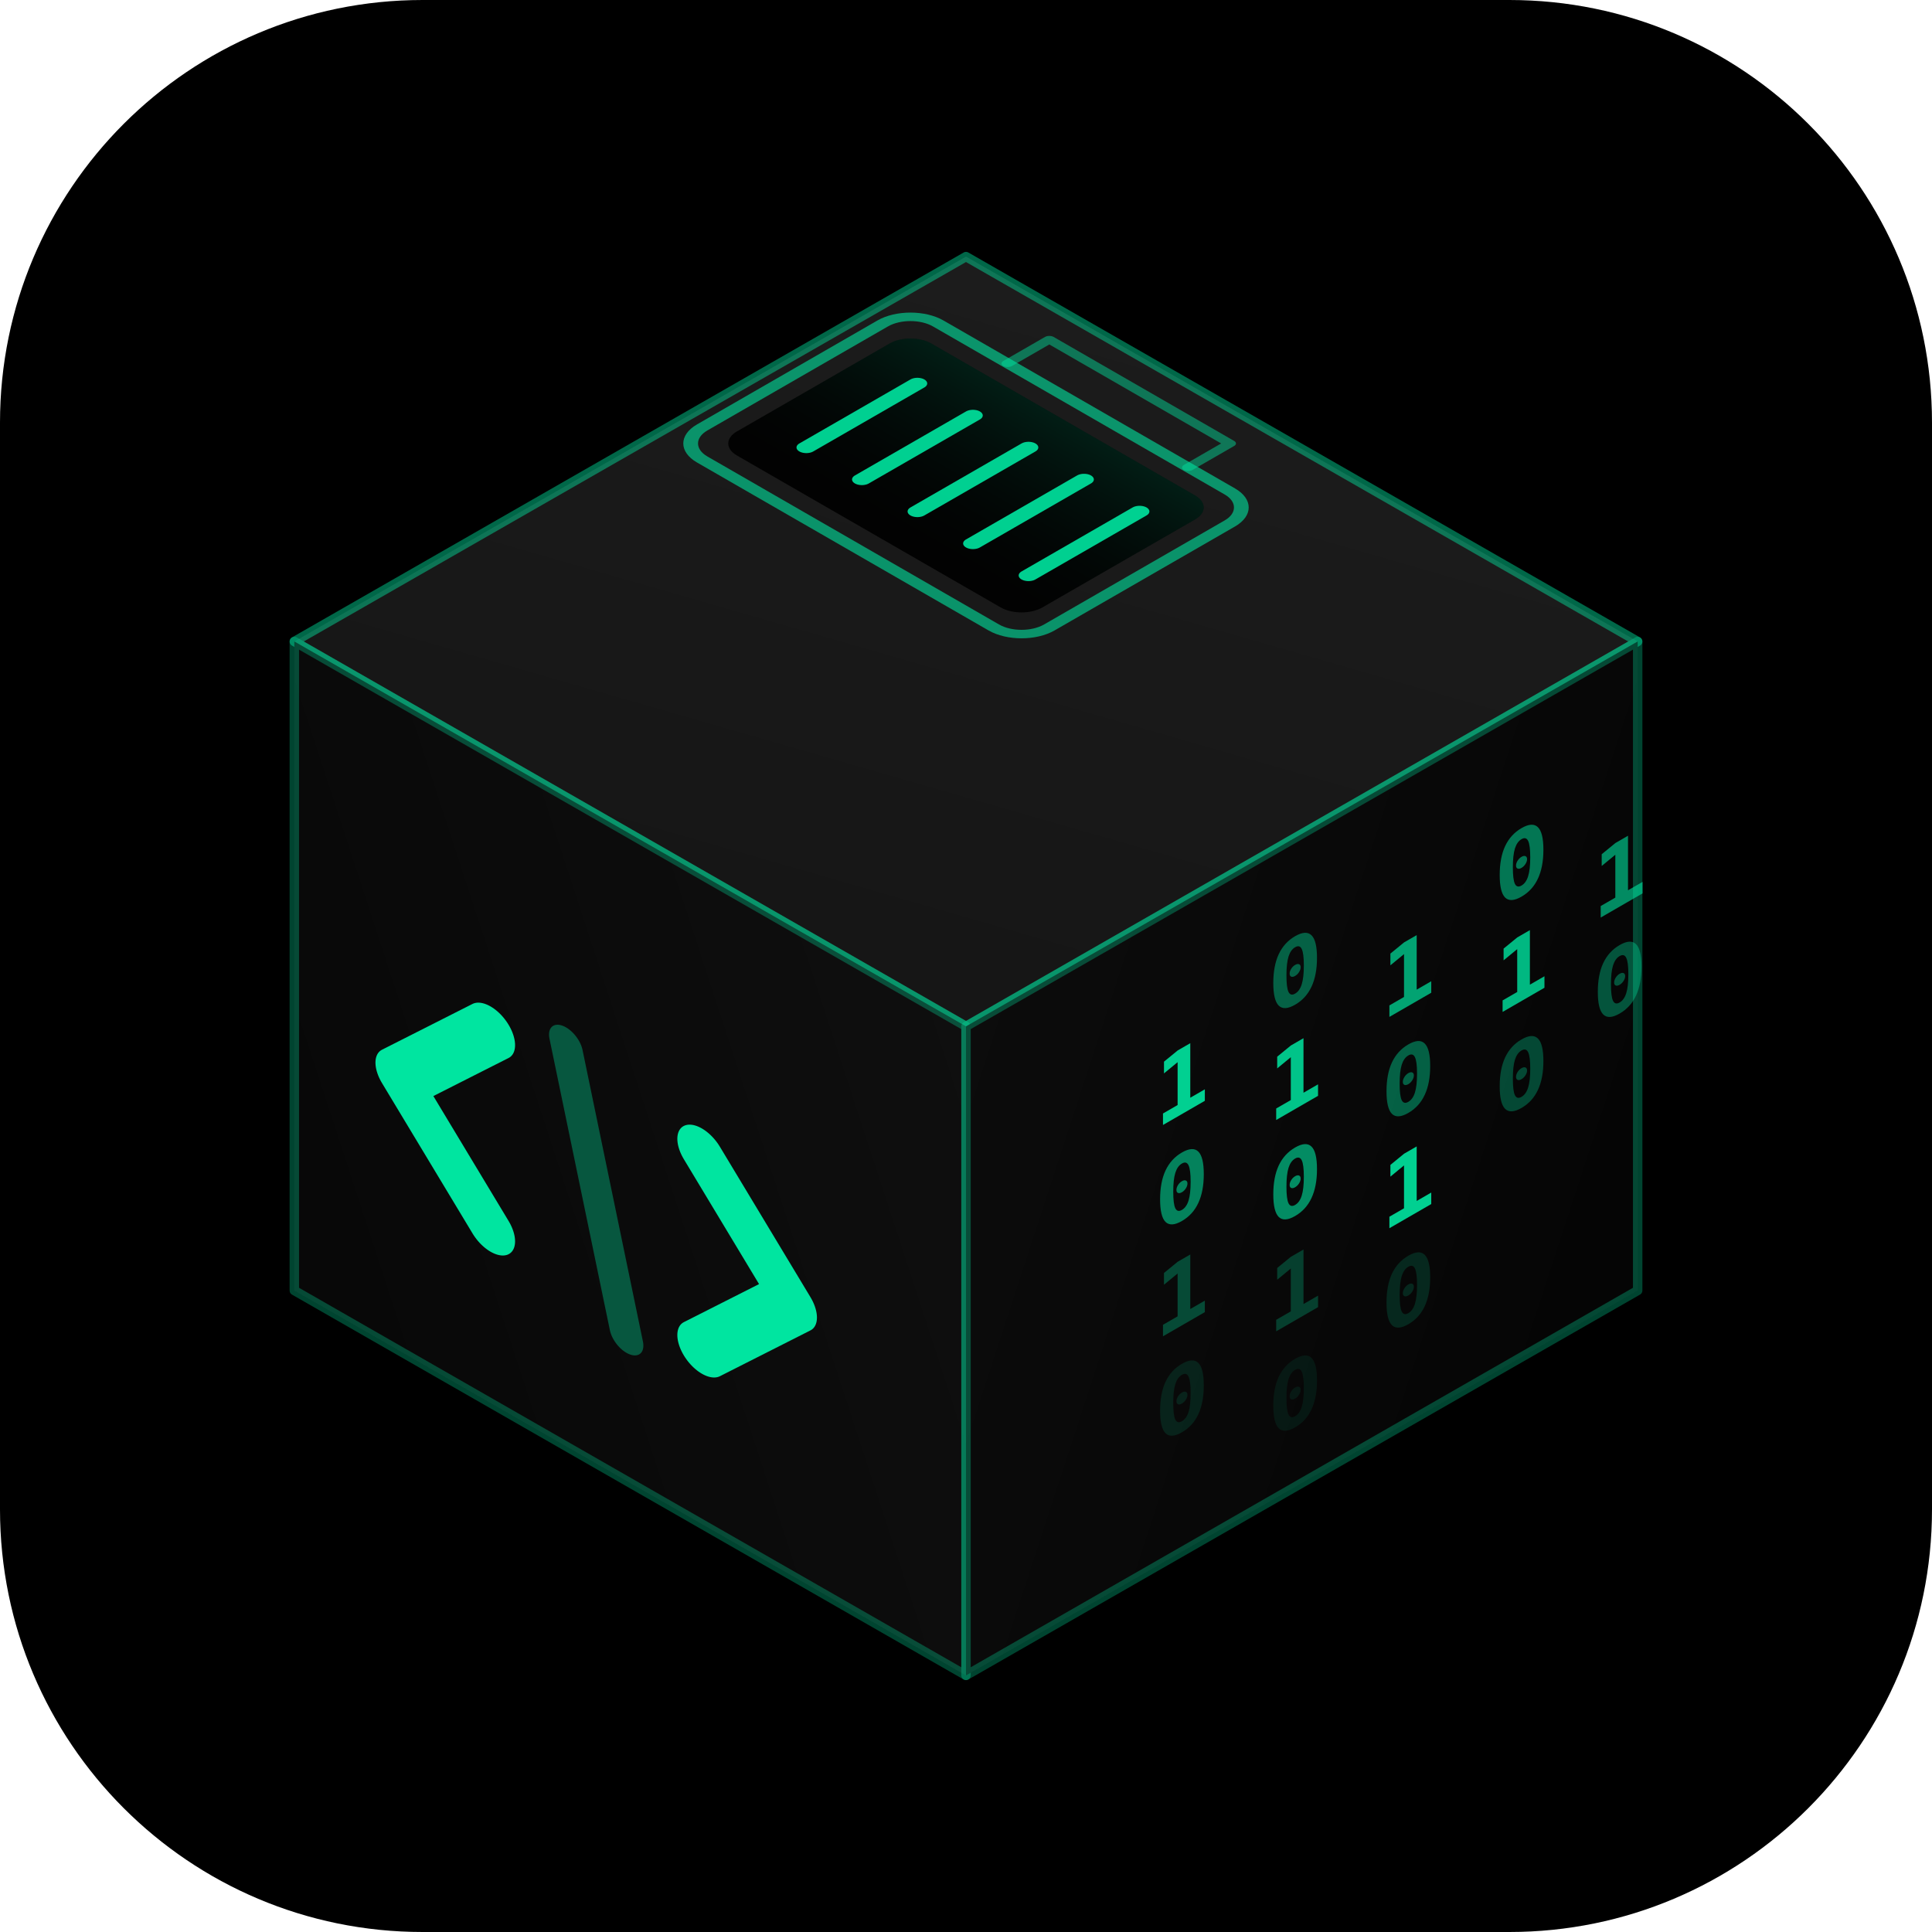
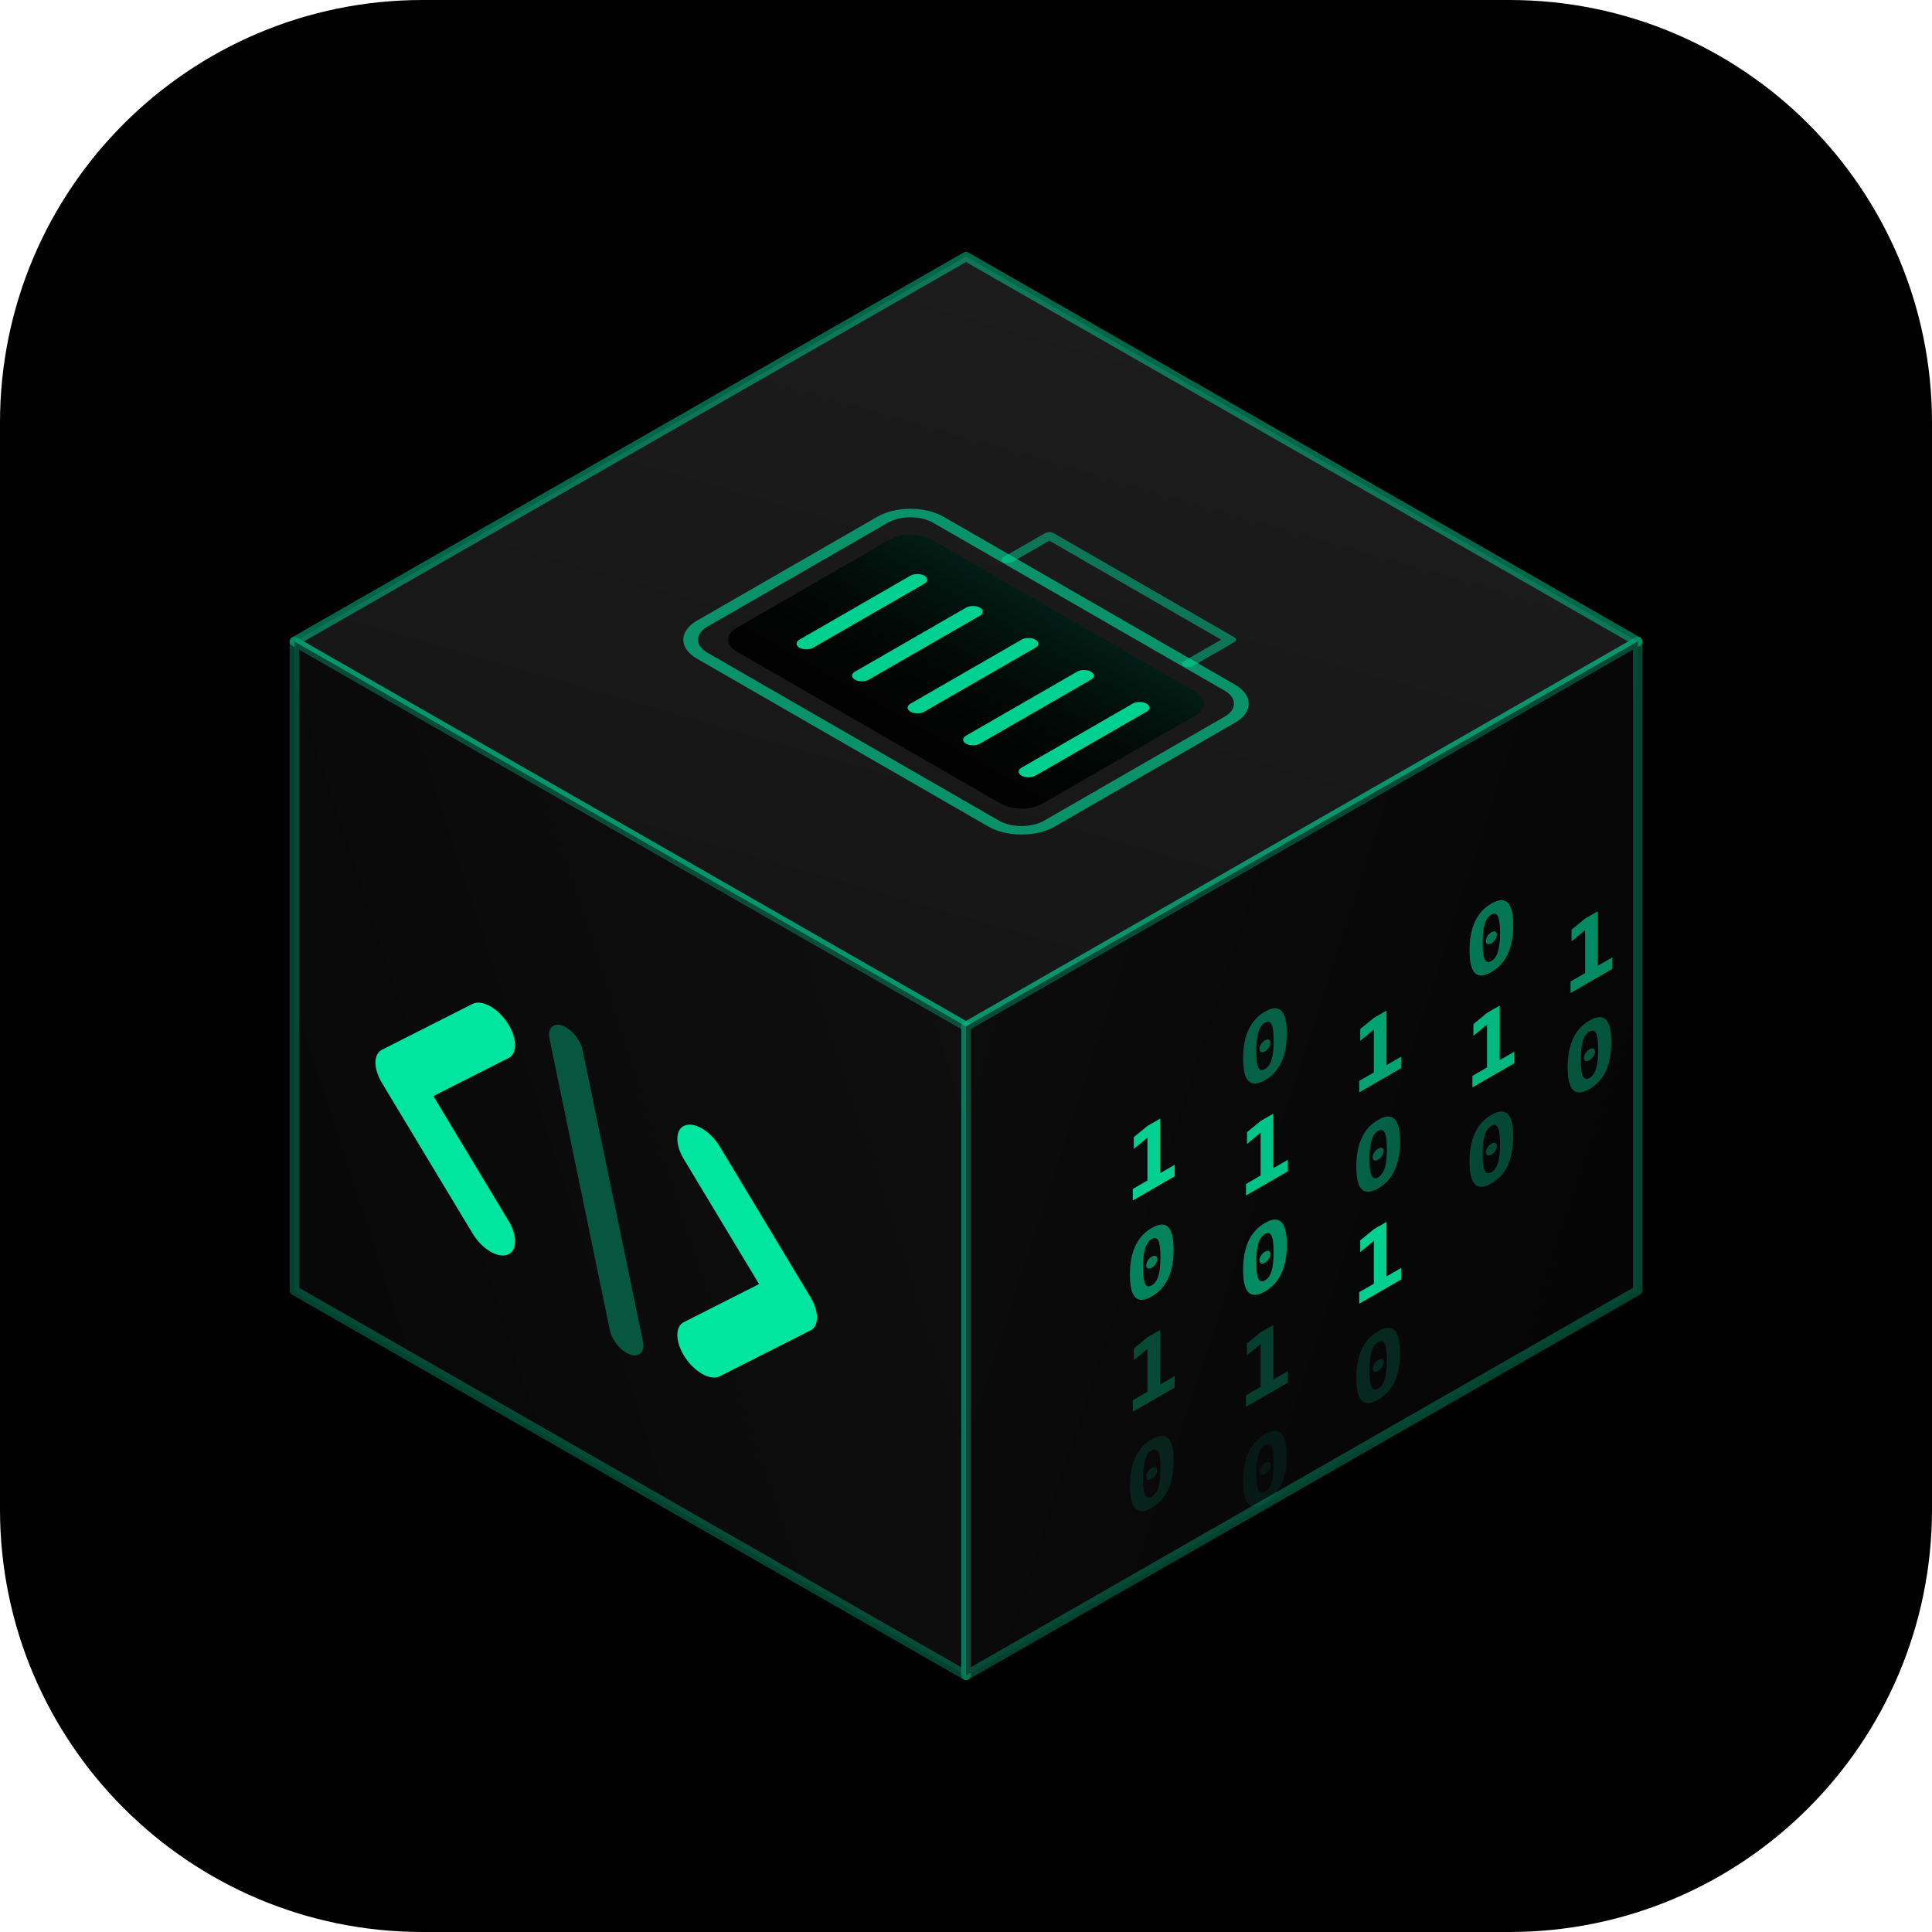
<svg xmlns="http://www.w3.org/2000/svg" viewBox="0 0 512 512">
  <defs>
    <linearGradient id="cubeTop" x1="0" y1="1" x2="0.5" y2="0">
      <stop offset="0%" stop-color="#141414" />
      <stop offset="100%" stop-color="#1c1c1c" />
    </linearGradient>
    <linearGradient id="cubeLeft" x1="1" y1="0" x2="0" y2="0.5">
      <stop offset="0%" stop-color="#101010" />
      <stop offset="100%" stop-color="#080808" />
    </linearGradient>
    <linearGradient id="cubeRight" x1="0" y1="0" x2="1" y2="0.5">
      <stop offset="0%" stop-color="#0d0d0d" />
      <stop offset="100%" stop-color="#050505" />
    </linearGradient>
    <linearGradient id="jackDepth" x1="0" y1="0" x2="0" y2="1">
      <stop offset="0%" stop-color="#00e5a0" stop-opacity="0.12" />
      <stop offset="100%" stop-color="#000" stop-opacity="0" />
    </linearGradient>
  </defs>
  <rect width="512" height="512" rx="112" fill="#000" />
  <path d="M256,68 L434,170 L256,272 L78,170 Z" fill="url(#cubeTop)" stroke="#00e5a0" stroke-width="2.5" stroke-linejoin="round" stroke-opacity="0.45" />
  <path d="M78,170 L256,272 L256,444 L78,342 Z" fill="url(#cubeLeft)" stroke="#00e5a0" stroke-width="2.5" stroke-linejoin="round" stroke-opacity="0.3" />
  <path d="M434,170 L256,272 L256,444 L434,342 Z" fill="url(#cubeRight)" stroke="#00e5a0" stroke-width="2.5" stroke-linejoin="round" stroke-opacity="0.3" />
-   <g transform="matrix(0.92, 0.53, -0.92, 0.53, 256, 126)">
+   <g transform="matrix(0.92, 0.53, -0.92, 0.53, 256, 178)">
    <rect x="-50" y="-34" width="100" height="68" rx="8" fill="none" stroke="#00e5a0" stroke-width="3" stroke-opacity="0.6" />
    <rect x="-44" y="-28" width="88" height="56" rx="6" fill="#020202" />
    <rect x="-44" y="-28" width="88" height="56" rx="6" fill="url(#jackDepth)" />
    <line x1="-30" y1="-16" x2="-30" y2="16" stroke="#00e5a0" stroke-width="4" stroke-linecap="round" opacity="0.9" />
    <line x1="-14" y1="-16" x2="-14" y2="16" stroke="#00e5a0" stroke-width="4" stroke-linecap="round" opacity="0.9" />
    <line x1="2" y1="-16" x2="2" y2="16" stroke="#00e5a0" stroke-width="4" stroke-linecap="round" opacity="0.9" />
    <line x1="18" y1="-16" x2="18" y2="16" stroke="#00e5a0" stroke-width="4" stroke-linecap="round" opacity="0.9" />
    <line x1="34" y1="-16" x2="34" y2="16" stroke="#00e5a0" stroke-width="4" stroke-linecap="round" opacity="0.9" />
    <path d="M-22,-34 L-22,-46 L30,-46 L30,-34" fill="none" stroke="#00e5a0" stroke-width="2.5" stroke-linecap="round" stroke-linejoin="round" opacity="0.45" />
  </g>
  <g transform="translate(166, 330) skewY(30)">
    <path d="M-36,-36 L-60,-10 L-36,16" fill="none" stroke="#00e5a0" stroke-width="13" stroke-linecap="round" stroke-linejoin="round" />
    <line x1="-16" y1="-44" x2="0" y2="24" stroke="#00e5a0" stroke-width="9" stroke-linecap="round" opacity="0.35" />
    <path d="M20,-36 L44,-10 L20,16" fill="none" stroke="#00e5a0" stroke-width="13" stroke-linecap="round" stroke-linejoin="round" />
  </g>
-   <g transform="translate(350, 330) skewY(-30)" font-family="monospace" font-weight="700" font-size="24" fill="#00e5a0">
+   <g transform="translate(342, 350) skewY(-30)" font-family="monospace" font-weight="700" font-size="24" fill="#00e5a0">
    <text x="-44" y="-56" opacity="0.9">1</text>
    <text x="-44" y="-28" opacity="0.55">0</text>
    <text x="-44" y="0" opacity="0.3">1</text>
    <text x="-44" y="28" opacity="0.12">0</text>
    <text x="-14" y="-68" opacity="0.4">0</text>
    <text x="-14" y="-40" opacity="0.85">1</text>
    <text x="-14" y="-12" opacity="0.6">0</text>
    <text x="-14" y="16" opacity="0.25">1</text>
    <text x="-14" y="44" opacity="0.08">0</text>
    <text x="16" y="-50" opacity="0.7">1</text>
    <text x="16" y="-22" opacity="0.4">0</text>
    <text x="16" y="6" opacity="0.9">1</text>
    <text x="16" y="34" opacity="0.15">0</text>
    <text x="46" y="-62" opacity="0.5">0</text>
    <text x="46" y="-34" opacity="0.8">1</text>
    <text x="46" y="-6" opacity="0.3">0</text>
    <text x="72" y="-44" opacity="0.6">1</text>
    <text x="72" y="-16" opacity="0.35">0</text>
  </g>
</svg>
